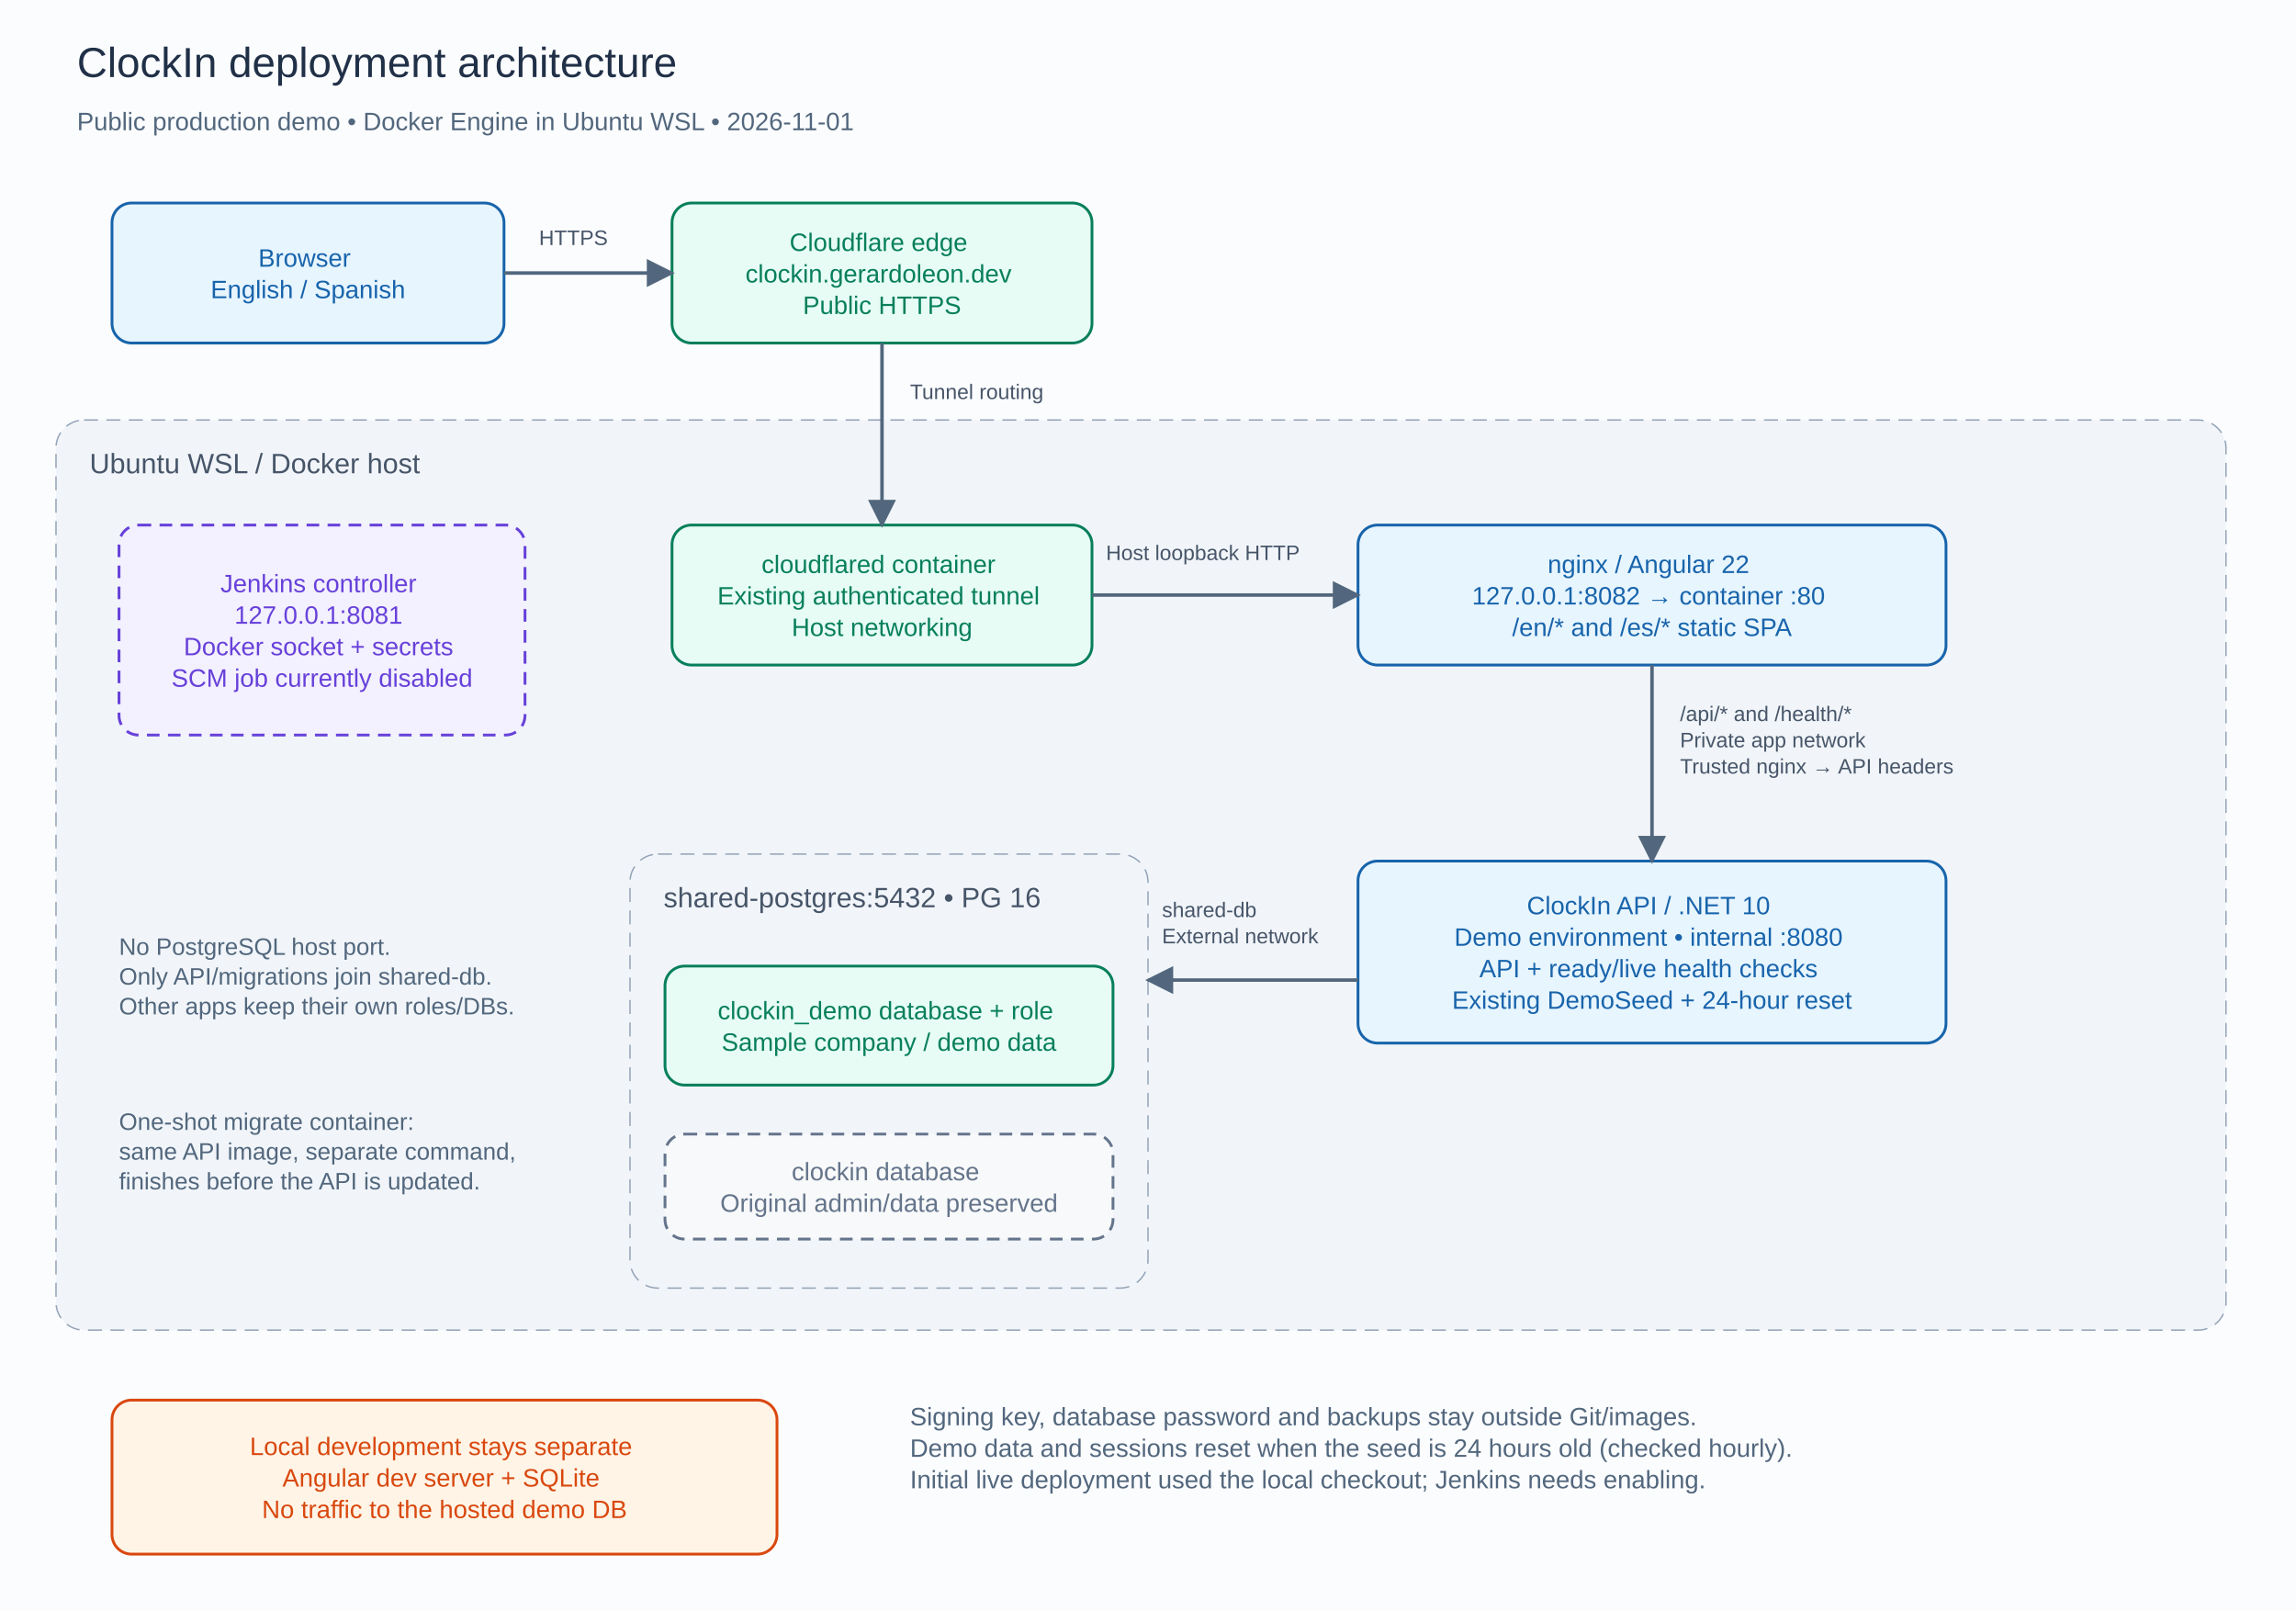
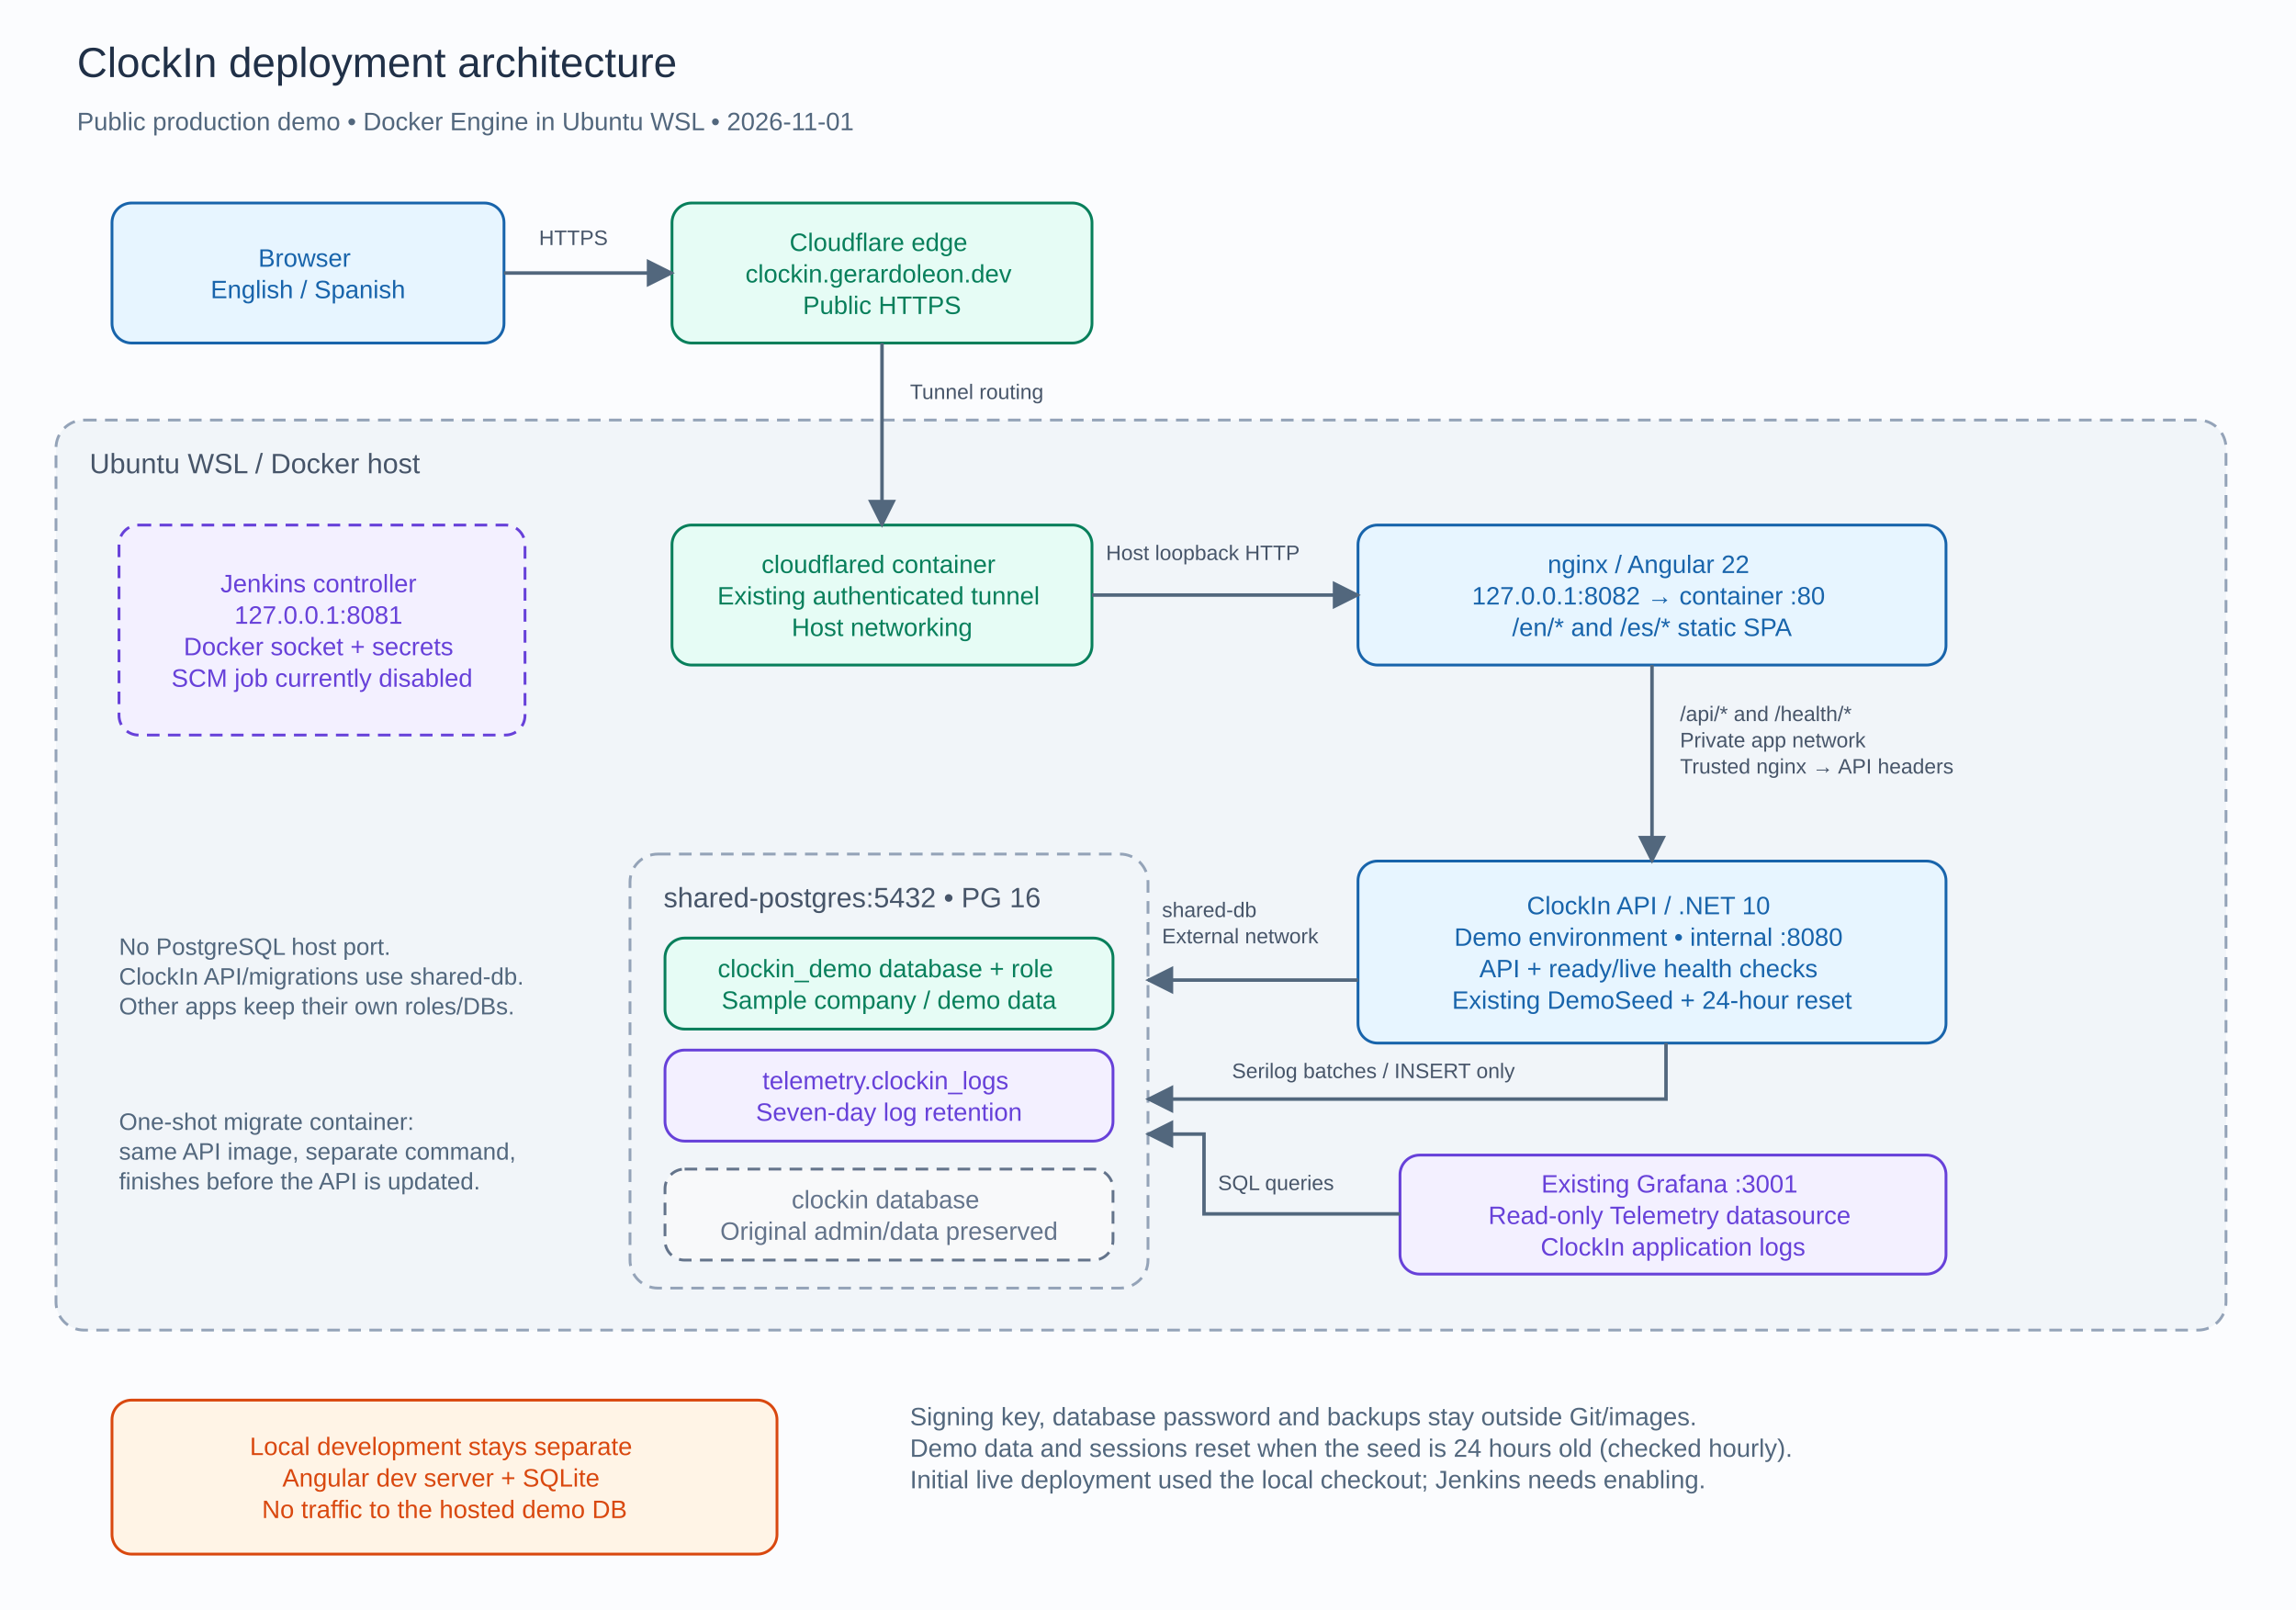
<svg xmlns="http://www.w3.org/2000/svg" width="1640" height="1150" viewBox="0 0 1640 1150" role="img" aria-labelledby="diagram-title">
  <defs>
    <marker id="arrow" viewBox="0 0 10 10" refX="9" refY="5" markerWidth="8" markerHeight="8" orient="auto-start-reverse">
      <path d="M 0 0 L 10 5 L 0 10 z" fill="#52677d" />
    </marker>
  </defs>
  <rect width="1640" height="1150" fill="#fbfcfe" />
  <g font-family="Arial, Helvetica, sans-serif">
    <text x="55" y="55" font-size="30" fill="#203047" text-anchor="start">
      <tspan x="55" dy="0">ClockIn deployment architecture</tspan>
    </text>
    <text x="55" y="93" font-size="18" fill="#52677d" text-anchor="start">
      <tspan x="55" dy="0">Public production demo • Docker Engine in Ubuntu WSL • 2026-11-01</tspan>
    </text>
-     <rect x="40" y="300" width="1550" height="650" rx="20" fill="#f1f5f9" stroke="#94a3b8" stroke-dasharray="10 6" />
+     <rect x="40" y="300" width="1550" height="650" rx="20" fill="#f1f5f9" stroke="#94a3b8" stroke-width="2" stroke-dasharray="9 6" />
    <text x="64" y="338" font-size="20" fill="#475569" text-anchor="start">
      <tspan x="64" dy="0">Ubuntu WSL / Docker host</tspan>
    </text>
    <rect x="80" y="145" width="280" height="100" rx="14" fill="#e7f5ff" stroke="#1864ab" stroke-width="2" />
    <text x="220" y="190.5" font-size="18" fill="#1864ab" text-anchor="middle">
      <tspan x="220" dy="0">Browser</tspan>
      <tspan x="220" dy="22.5">English / Spanish</tspan>
    </text>
    <rect x="480" y="145" width="300" height="100" rx="14" fill="#e6fcf5" stroke="#087f5b" stroke-width="2" />
    <text x="630" y="179.25" font-size="18" fill="#087f5b" text-anchor="middle">
      <tspan x="630" dy="0">Cloudflare edge</tspan>
      <tspan x="630" dy="22.5">clockin.gerardoleon.dev</tspan>
      <tspan x="630" dy="22.5">Public HTTPS</tspan>
    </text>
    <rect x="480" y="375" width="300" height="100" rx="14" fill="#e6fcf5" stroke="#087f5b" stroke-width="2" />
    <text x="630" y="409.25" font-size="18" fill="#087f5b" text-anchor="middle">
      <tspan x="630" dy="0">cloudflared container</tspan>
      <tspan x="630" dy="22.5">Existing authenticated tunnel</tspan>
      <tspan x="630" dy="22.5">Host networking</tspan>
    </text>
    <rect x="970" y="375" width="420" height="100" rx="14" fill="#e7f5ff" stroke="#1864ab" stroke-width="2" />
    <text x="1180" y="409.25" font-size="18" fill="#1864ab" text-anchor="middle">
      <tspan x="1180" dy="0">nginx / Angular 22</tspan>
      <tspan x="1180" dy="22.5">127.0.0.1:8082 → container :80</tspan>
      <tspan x="1180" dy="22.5">/en/* and /es/* static SPA</tspan>
    </text>
    <rect x="970" y="615" width="420" height="130" rx="14" fill="#e7f5ff" stroke="#1864ab" stroke-width="2" />
    <text x="1180" y="653" font-size="18" fill="#1864ab" text-anchor="middle">
      <tspan x="1180" dy="0">ClockIn API / .NET 10</tspan>
      <tspan x="1180" dy="22.5">Demo environment • internal :8080</tspan>
      <tspan x="1180" dy="22.5">API + ready/live health checks</tspan>
      <tspan x="1180" dy="22.5">Existing DemoSeed + 24-hour reset</tspan>
    </text>
-     <rect x="450" y="610" width="370" height="310" rx="20" fill="#f1f5f9" stroke="#94a3b8" stroke-dasharray="10 6" />
+     <rect x="450" y="610" width="370" height="310" rx="20" fill="#f1f5f9" stroke="#94a3b8" stroke-width="2" stroke-dasharray="9 6" />
    <text x="474" y="648" font-size="20" fill="#475569" text-anchor="start">
      <tspan x="474" dy="0">shared-postgres:5432 • PG 16</tspan>
    </text>
-     <rect x="475" y="690" width="320" height="85" rx="14" fill="#e6fcf5" stroke="#087f5b" stroke-width="2" />
-     <text x="635" y="728" font-size="18" fill="#087f5b" text-anchor="middle">
+     <rect x="475" y="670" width="320" height="65" rx="14" fill="#e6fcf5" stroke="#087f5b" stroke-width="2" />
+     <text x="635" y="698" font-size="18" fill="#087f5b" text-anchor="middle">
      <tspan x="635" dy="0">clockin_demo database + role</tspan>
      <tspan x="635" dy="22.5">Sample company / demo data</tspan>
    </text>
-     <rect x="475" y="810" width="320" height="75" rx="14" fill="#f8f9fa" stroke="#64748b" stroke-width="2" stroke-dasharray="9 6" />
-     <text x="635" y="843" font-size="18" fill="#64748b" text-anchor="middle">
+     <rect x="475" y="835" width="320" height="65" rx="14" fill="#f8f9fa" stroke="#64748b" stroke-width="2" stroke-dasharray="9 6" />
+     <text x="635" y="863" font-size="18" fill="#64748b" text-anchor="middle">
      <tspan x="635" dy="0">clockin database</tspan>
      <tspan x="635" dy="22.5">Original admin/data preserved</tspan>
    </text>
    <rect x="85" y="375" width="290" height="150" rx="14" fill="#f3f0ff" stroke="#6741d9" stroke-width="2" stroke-dasharray="9 6" />
    <text x="230" y="423" font-size="18" fill="#6741d9" text-anchor="middle">
      <tspan x="230" dy="0">Jenkins controller</tspan>
      <tspan x="230" dy="22.5">127.0.0.1:8081</tspan>
      <tspan x="230" dy="22.5">Docker socket + secrets</tspan>
      <tspan x="230" dy="22.5">SCM job currently disabled</tspan>
    </text>
    <polyline points="360,195 480,195" fill="none" stroke="#52677d" stroke-width="2.5" marker-end="url(#arrow)" />
    <text x="385" y="175" font-size="15" fill="#475569" text-anchor="start">
      <tspan x="385" dy="0">HTTPS</tspan>
    </text>
    <polyline points="630,245 630,375" fill="none" stroke="#52677d" stroke-width="2.5" marker-end="url(#arrow)" />
    <text x="650" y="285" font-size="15" fill="#475569" text-anchor="start">
      <tspan x="650" dy="0">Tunnel routing</tspan>
    </text>
    <polyline points="780,425 970,425" fill="none" stroke="#52677d" stroke-width="2.5" marker-end="url(#arrow)" />
    <text x="790" y="400" font-size="15" fill="#475569" text-anchor="start">
      <tspan x="790" dy="0">Host loopback HTTP</tspan>
    </text>
    <polyline points="1180,475 1180,615" fill="none" stroke="#52677d" stroke-width="2.5" marker-end="url(#arrow)" />
    <text x="1200" y="515" font-size="15" fill="#475569" text-anchor="start">
      <tspan x="1200" dy="0">/api/* and /health/*</tspan>
      <tspan x="1200" dy="18.75">Private app network</tspan>
      <tspan x="1200" dy="18.75">Trusted nginx → API headers</tspan>
    </text>
    <polyline points="970,700 820,700" fill="none" stroke="#52677d" stroke-width="2.5" marker-end="url(#arrow)" />
    <text x="830" y="655" font-size="15" fill="#475569" text-anchor="start">
      <tspan x="830" dy="0">shared-db</tspan>
      <tspan x="830" dy="18.75">External network</tspan>
    </text>
    <text x="85" y="682" font-size="17" fill="#52677d" text-anchor="start">
      <tspan x="85" dy="0">No PostgreSQL host port.</tspan>
-       <tspan x="85" dy="21.25">Only API/migrations join shared-db.</tspan>
+       <tspan x="85" dy="21.25">ClockIn API/migrations use shared-db.</tspan>
      <tspan x="85" dy="21.25">Other apps keep their own roles/DBs.</tspan>
    </text>
    <text x="85" y="807" font-size="17" fill="#52677d" text-anchor="start">
      <tspan x="85" dy="0">One-shot migrate container:</tspan>
      <tspan x="85" dy="21.25">same API image, separate command,</tspan>
      <tspan x="85" dy="21.25">finishes before the API is updated.</tspan>
    </text>
    <rect x="80" y="1000" width="475" height="110" rx="14" fill="#fff4e6" stroke="#d9480f" stroke-width="2" />
    <text x="317.5" y="1039.25" font-size="18" fill="#d9480f" text-anchor="middle">
      <tspan x="317.5" dy="0">Local development stays separate</tspan>
      <tspan x="317.5" dy="22.5">Angular dev server + SQLite</tspan>
      <tspan x="317.5" dy="22.5">No traffic to the hosted demo DB</tspan>
    </text>
    <text x="650" y="1018" font-size="18" fill="#52677d" text-anchor="start">
      <tspan x="650" dy="0">Signing key, database password and backups stay outside Git/images.</tspan>
      <tspan x="650" dy="22.5">Demo data and sessions reset when the seed is 24 hours old (checked hourly).</tspan>
      <tspan x="650" dy="22.5">Initial live deployment used the local checkout; Jenkins needs enabling.</tspan>
    </text>
+     <rect x="475" y="750" width="320" height="65" rx="14" fill="#f3f0ff" stroke="#6741d9" stroke-width="2" />
+     <text x="635" y="778" font-size="18" fill="#6741d9" text-anchor="middle">
+       <tspan x="635" dy="0">telemetry.clockin_logs</tspan>
+       <tspan x="635" dy="22.5">Seven-day log retention</tspan>
+     </text>
+     <rect x="1000" y="825" width="390" height="85" rx="14" fill="#f3f0ff" stroke="#6741d9" stroke-width="2" />
+     <text x="1195" y="851.75" font-size="18" fill="#6741d9" text-anchor="middle">
+       <tspan x="1195" dy="0">Existing Grafana :3001</tspan>
+       <tspan x="1195" dy="22.5">Read-only Telemetry datasource</tspan>
+       <tspan x="1195" dy="22.5">ClockIn application logs</tspan>
+     </text>
+     <polyline points="1190,745 1190,785 820,785" fill="none" stroke="#52677d" stroke-width="2.5" marker-end="url(#arrow)" />
+     <text x="880" y="770" font-size="15" fill="#475569" text-anchor="start">
+       <tspan x="880" dy="0">Serilog batches / INSERT only</tspan>
+     </text>
+     <polyline points="1000,867 860,867 860,810 820,810" fill="none" stroke="#52677d" stroke-width="2.5" marker-end="url(#arrow)" />
+     <text x="870" y="850" font-size="15" fill="#475569" text-anchor="start">
+       <tspan x="870" dy="0">SQL queries</tspan>
+     </text>
  </g>
</svg>
